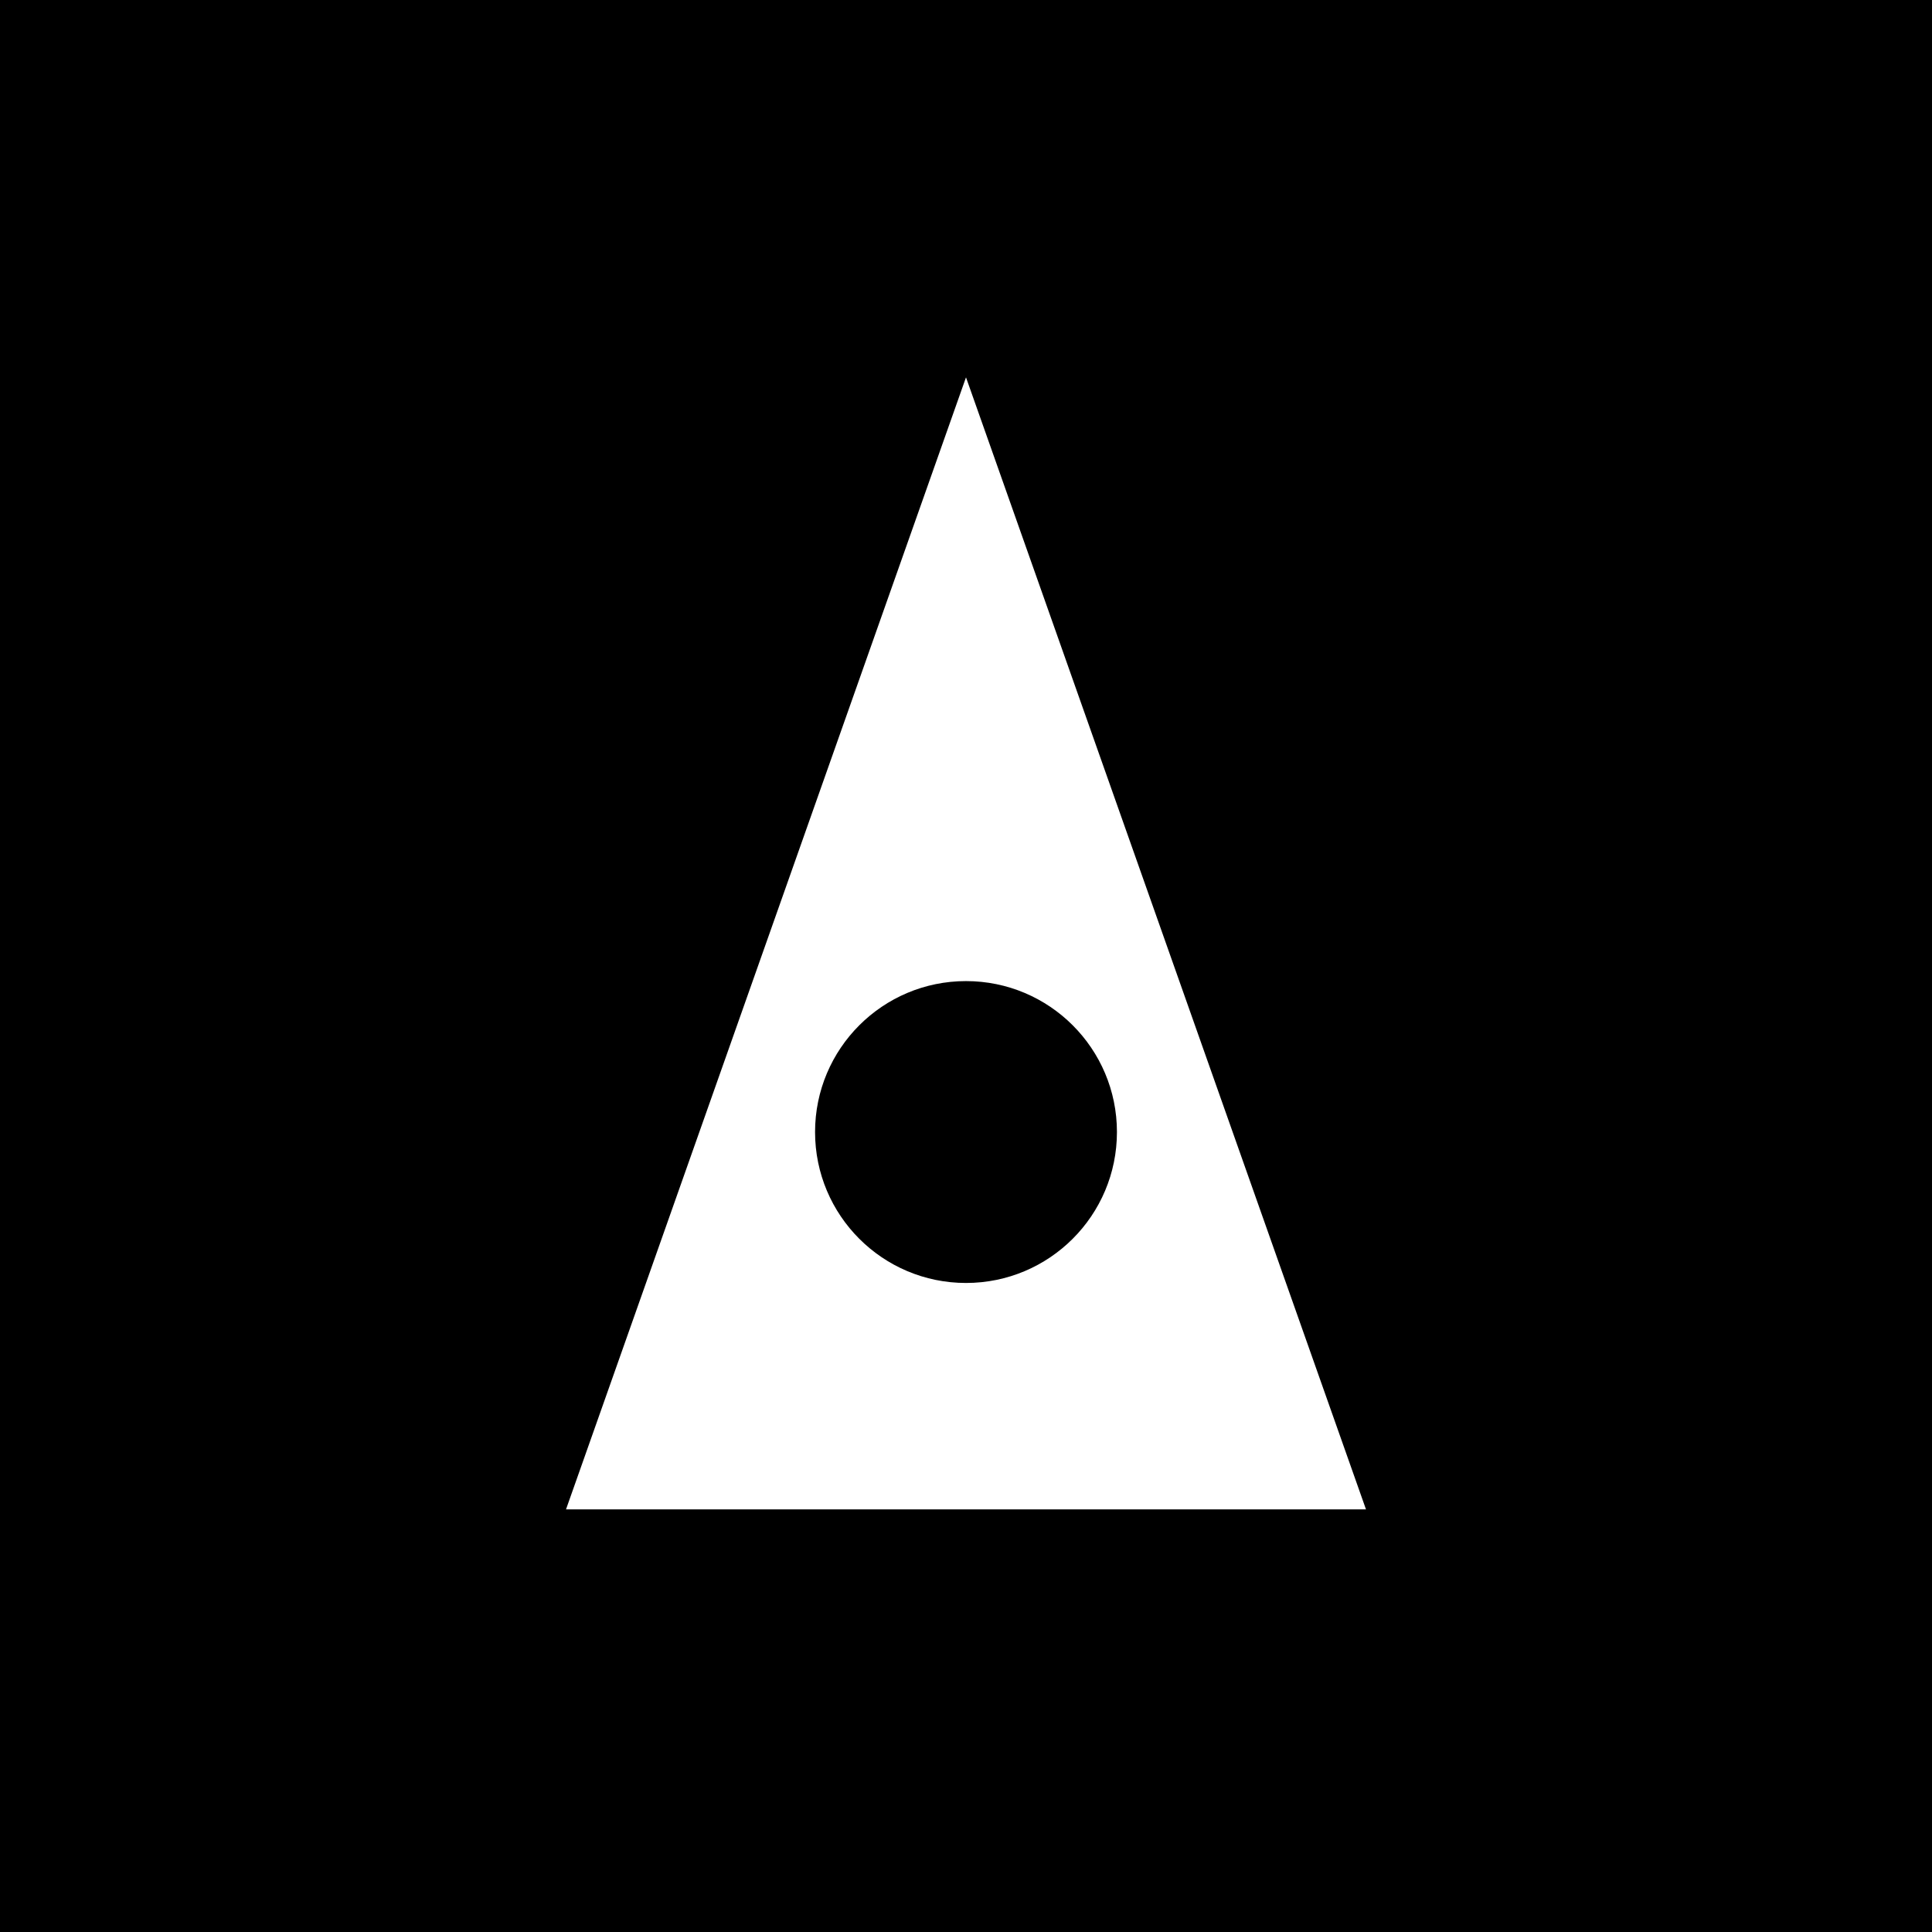
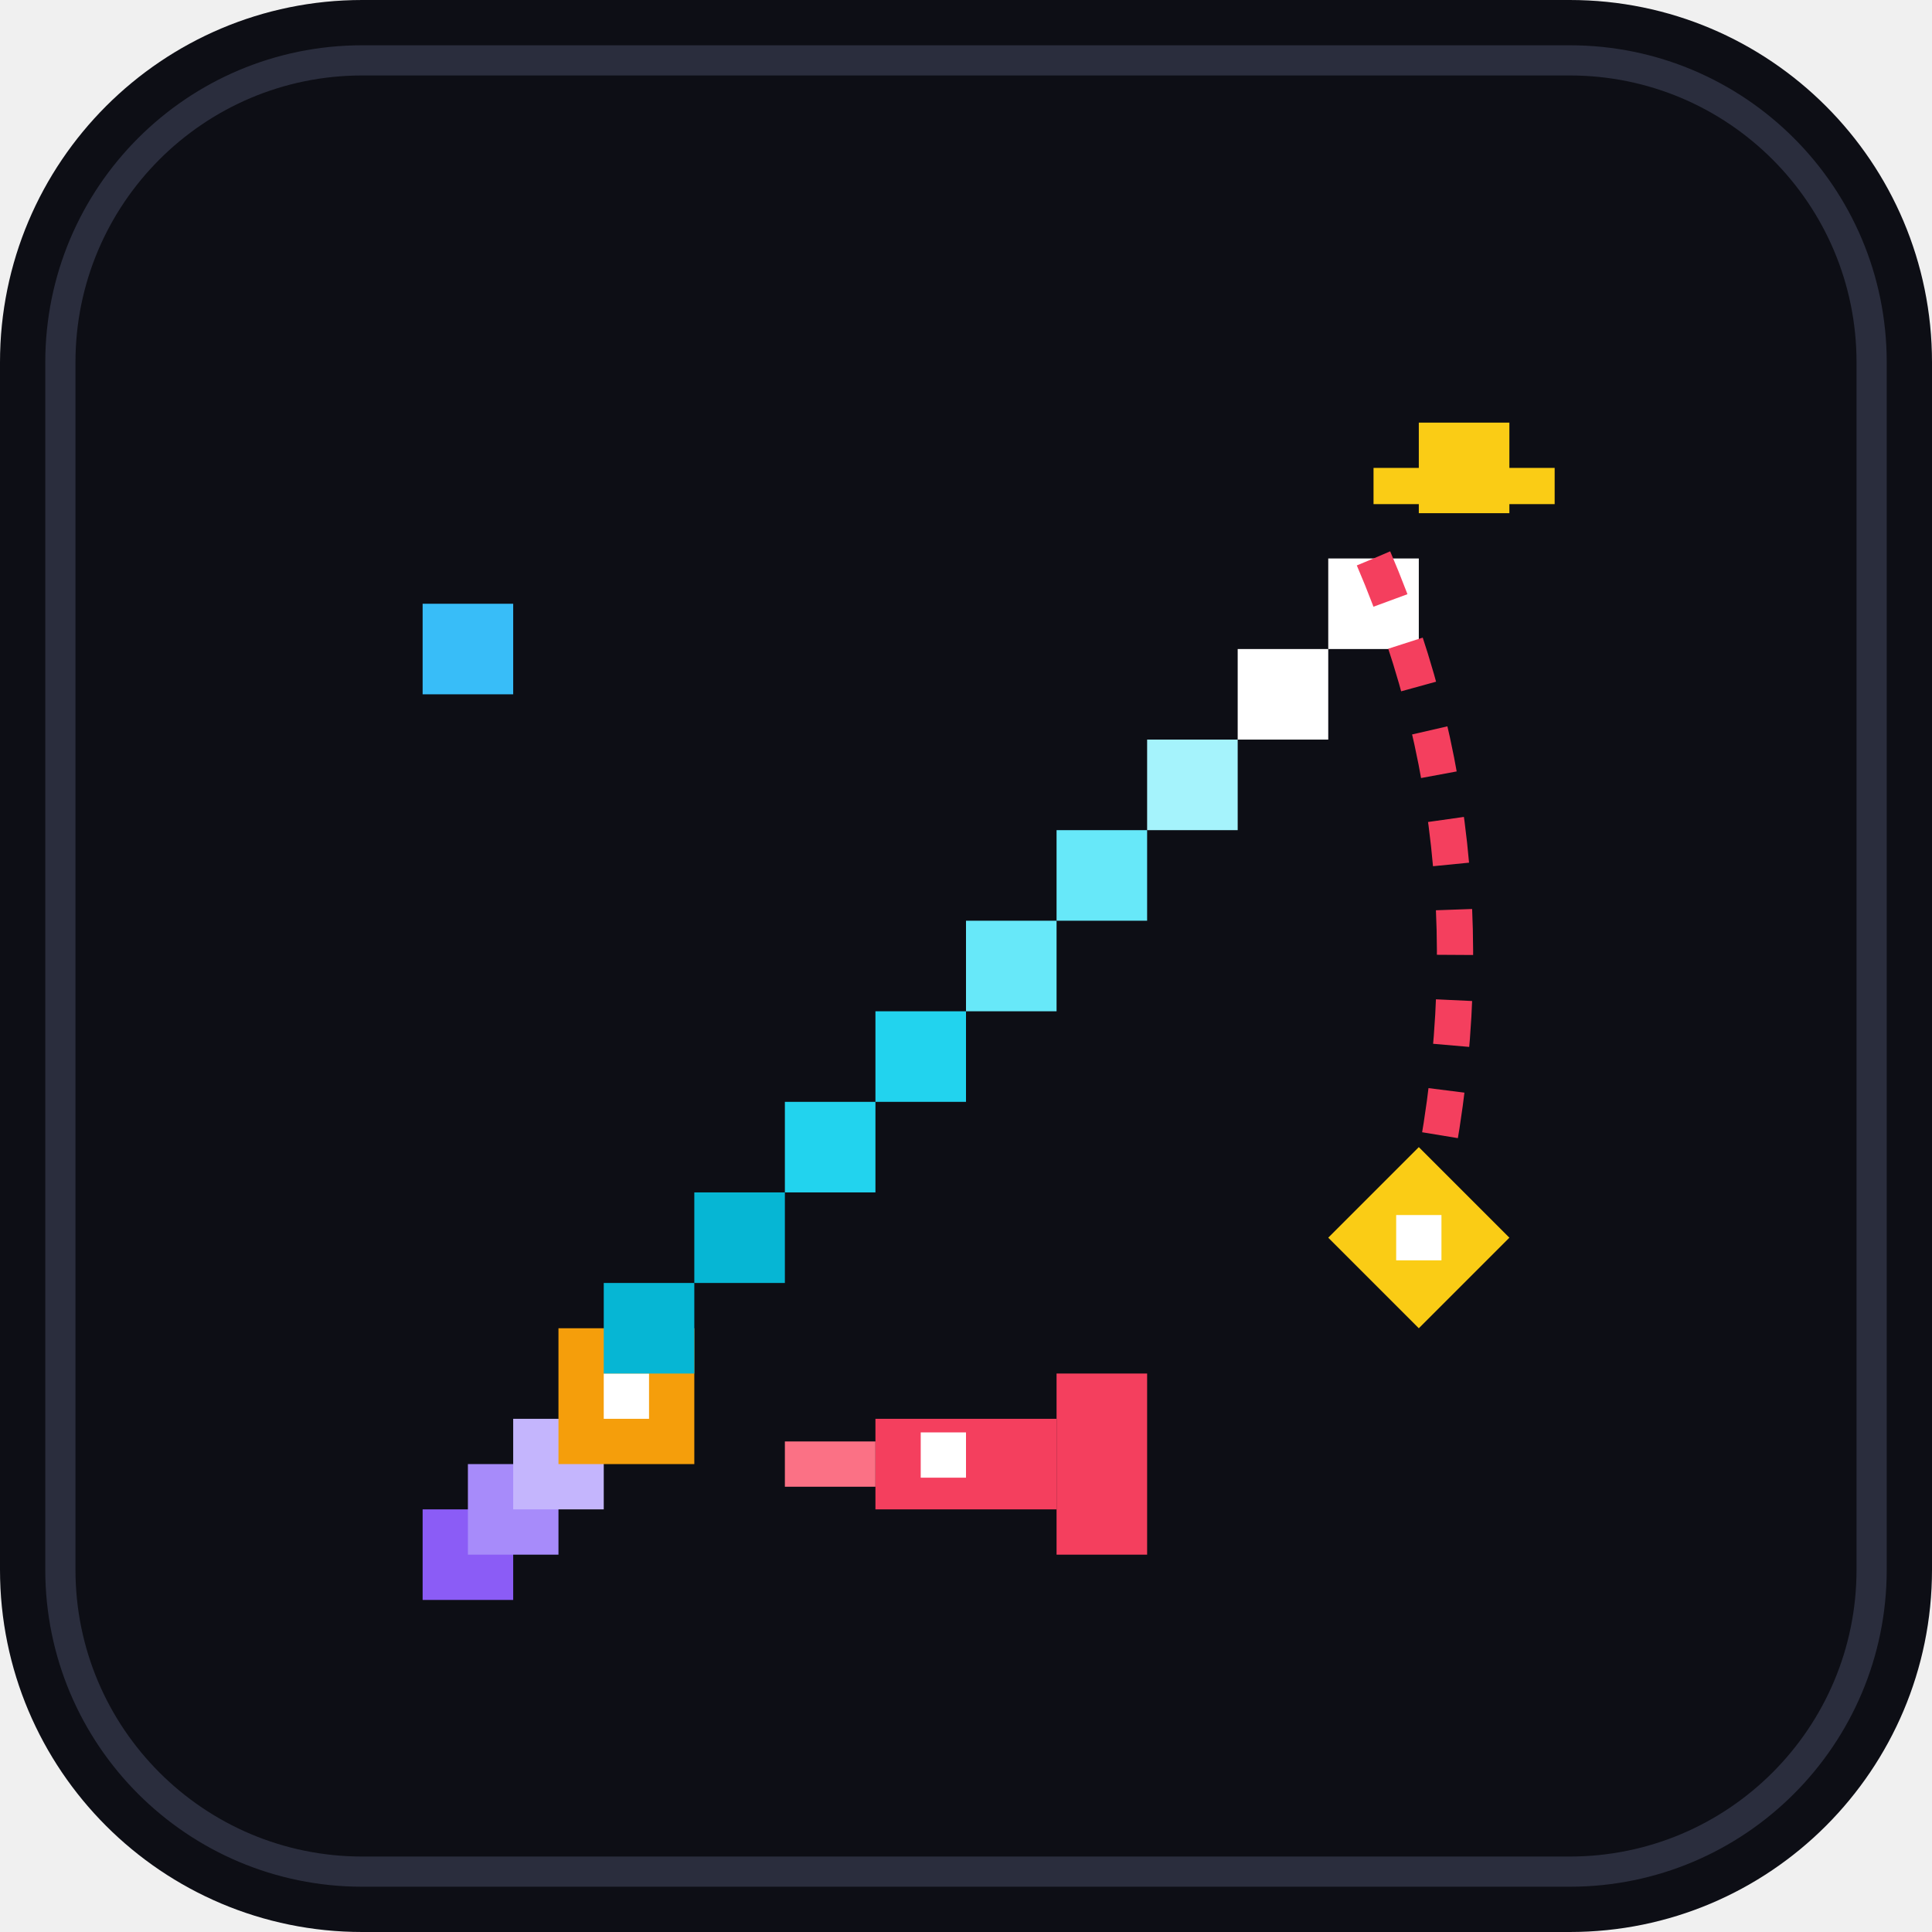
- <svg xmlns="http://www.w3.org/2000/svg" viewBox="0 0 512 512">
-   <rect width="512" height="512" fill="#000000" />
-   <polygon points="256,100 150,400 362,400" fill="#ffffff" />
-   <circle cx="256" cy="300" r="40" fill="#000000" />
+ <svg xmlns="http://www.w3.org/2000/svg" viewBox="0 0 512 512" width="100%" height="100%">
+   <rect width="512" height="512" fill="#0d0e15" rx="96" />
+   <rect x="16" y="16" width="480" height="480" fill="none" stroke="#2a2d3d" stroke-width="8" rx="80" />
+   <g transform="translate(64, 64) scale(12)">
+     <rect x="4" y="28" width="2" height="2" fill="#8b5cf6" />
+     <rect x="5" y="27" width="2" height="2" fill="#a78bfa" />
+     <rect x="6" y="26" width="2" height="2" fill="#c4b5fd" />
+     <rect x="7" y="24" width="3" height="3" fill="#f59e0b" />
+     <rect x="8" y="25" width="1" height="1" fill="#fff" />
+     <rect x="8" y="23" width="2" height="2" fill="#06b6d4" />
+     <rect x="10" y="21" width="2" height="2" fill="#06b6d4" />
+     <rect x="12" y="19" width="2" height="2" fill="#22d3ee" />
+     <rect x="14" y="17" width="2" height="2" fill="#22d3ee" />
+     <rect x="16" y="15" width="2" height="2" fill="#67e8f9" />
+     <rect x="18" y="13" width="2" height="2" fill="#67e8f9" />
+     <rect x="20" y="11" width="2" height="2" fill="#a5f3fc" />
+     <rect x="22" y="9" width="2" height="2" fill="#ffffff" />
+     <rect x="24" y="7" width="2" height="2" fill="#ffffff" />
+     <path d="M 25 7 Q 28 14, 26 22" fill="none" stroke="#f43f5e" stroke-width="0.8" stroke-dasharray="1,1" />
+     <polygon points="26,20 28,22 26,24 24,22" fill="#facc15" />
+     <rect x="25.5" y="21.5" width="1" height="1" fill="#ffffff" />
+     <rect x="26" y="4" width="2" height="2" fill="#facc15" />
+     <rect x="25" y="5" width="4" height="0.8" fill="#facc15" />
+     <rect x="4" y="8" width="2" height="2" fill="#38bdf8" />
+     <rect x="14" y="26" width="4" height="2" fill="#f43f5e" />
+     <rect x="18" y="25" width="2" height="4" fill="#f43f5e" />
+     <rect x="12" y="26.5" width="2" height="1" fill="#fb7185" />
+     <rect x="15" y="26.3" width="1" height="1" fill="#ffffff" />
+   </g>
</svg>
